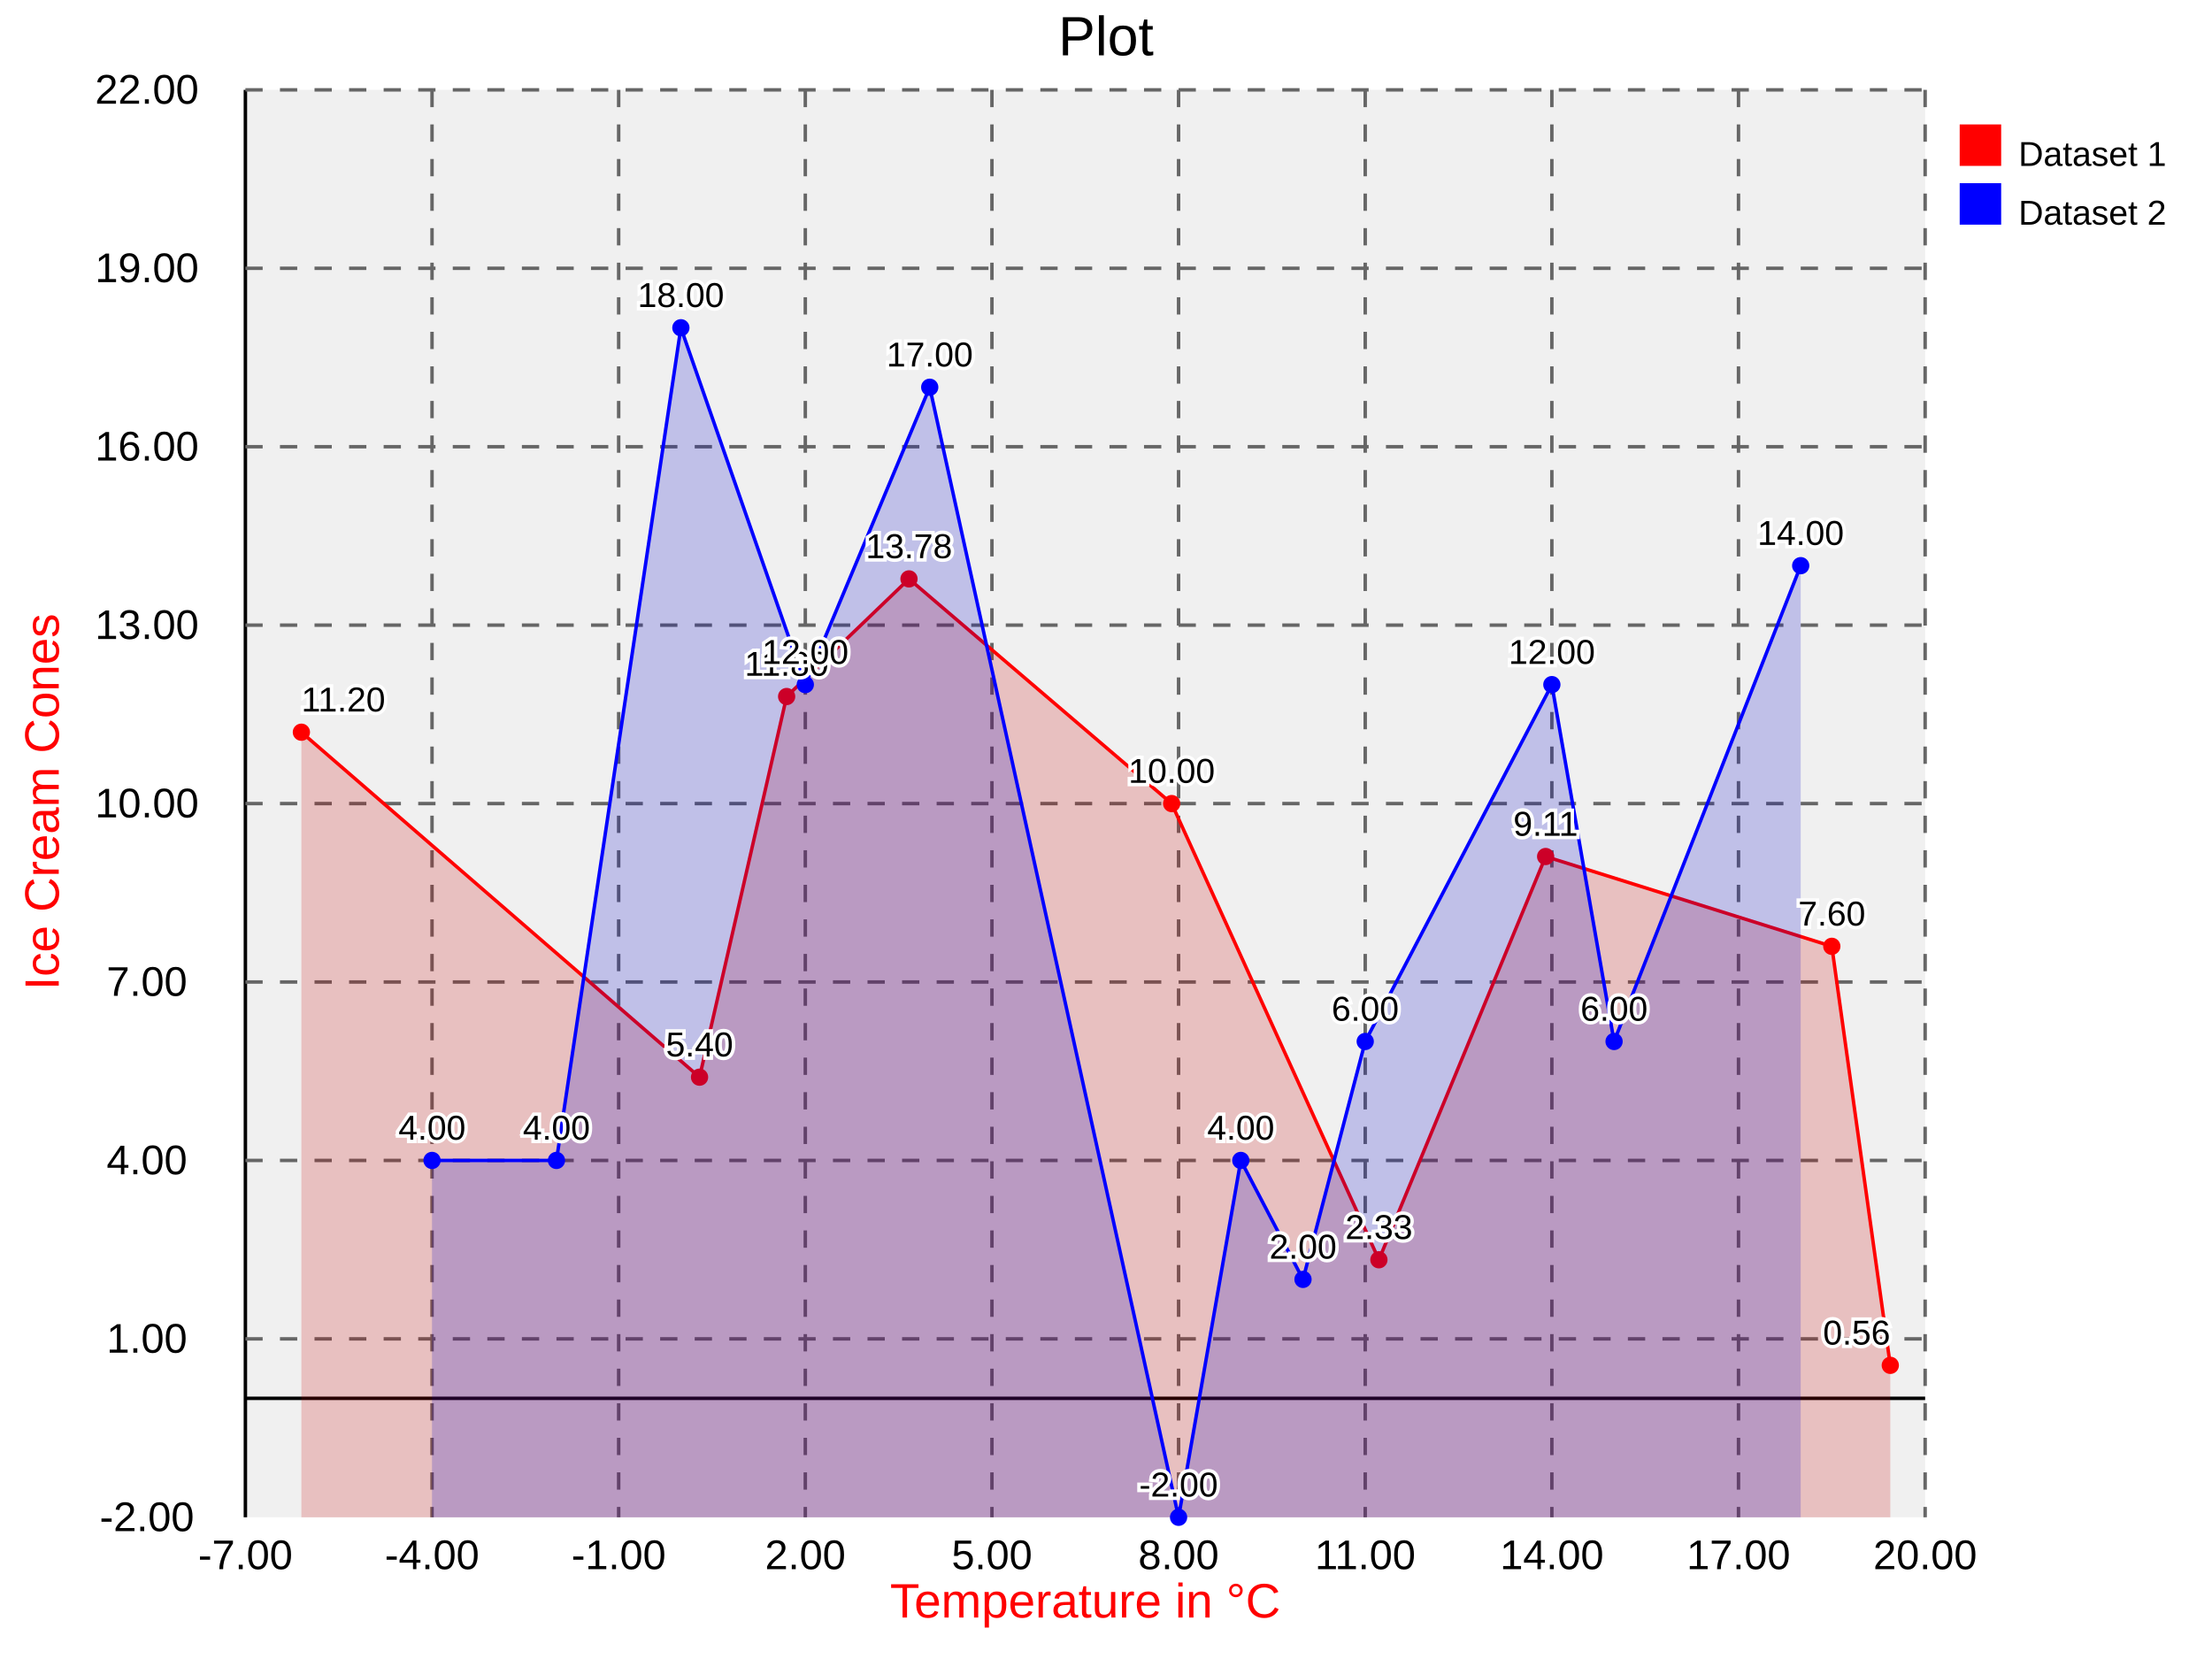
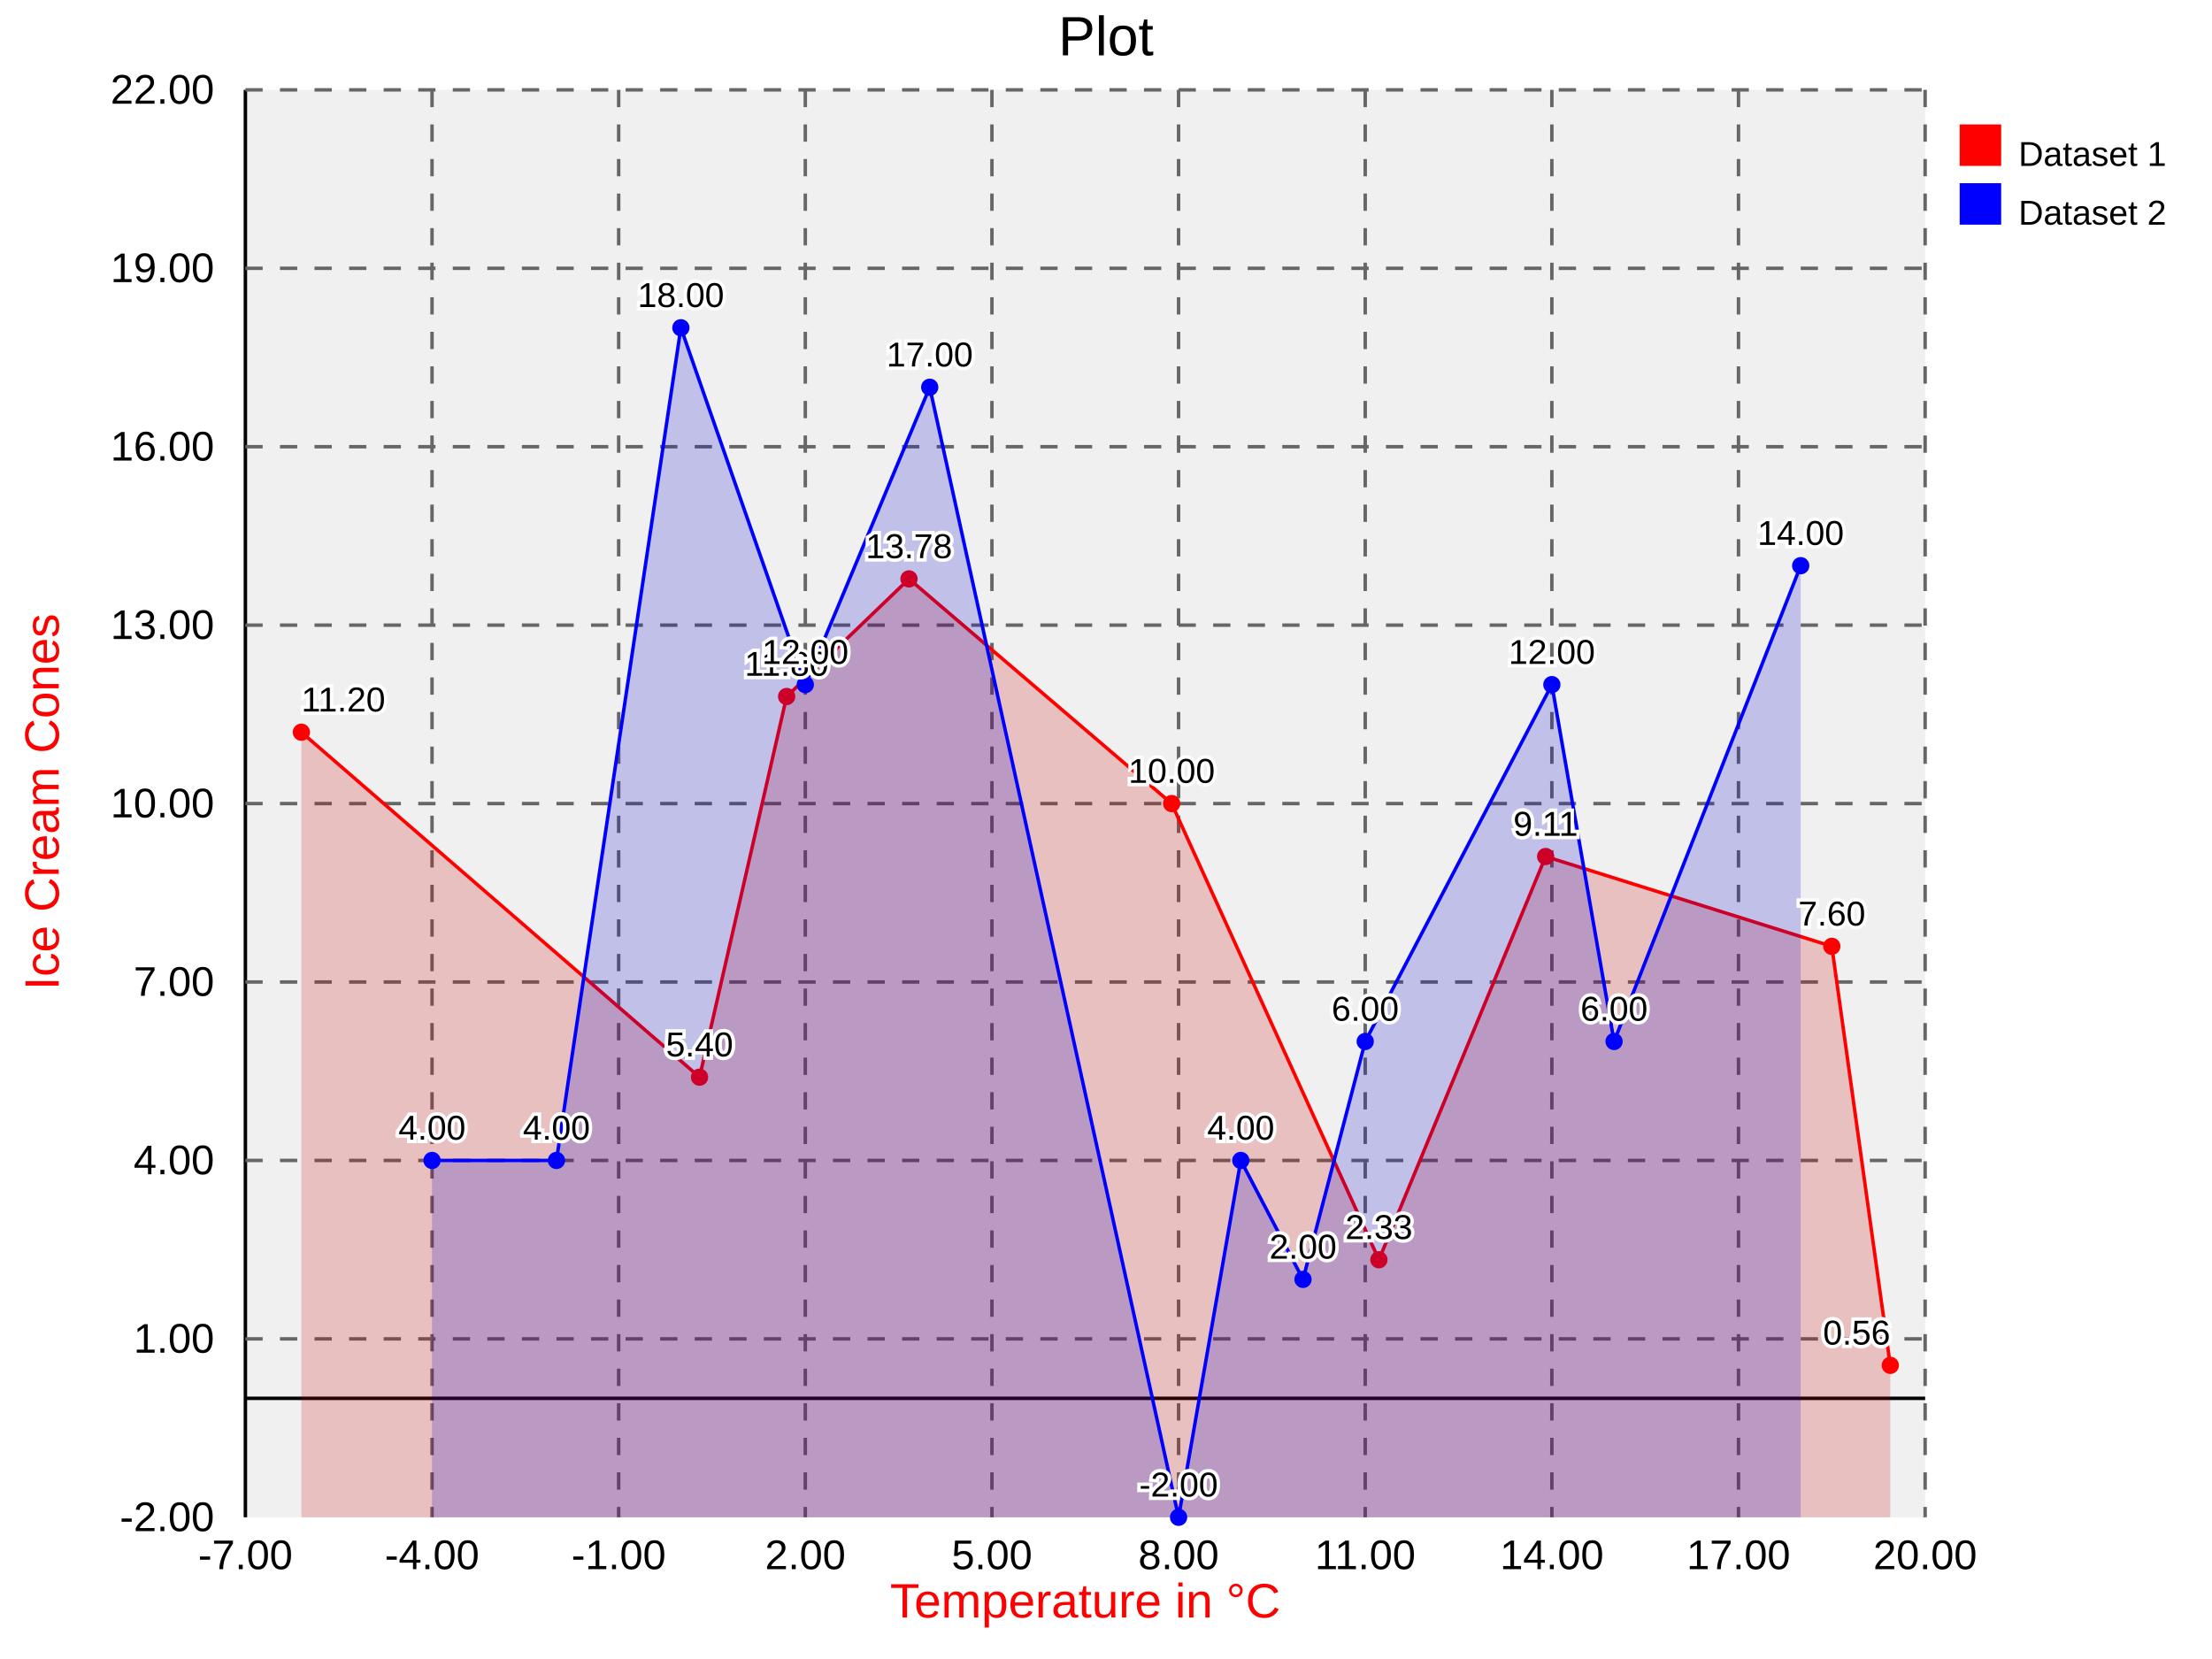
<svg xmlns="http://www.w3.org/2000/svg" xmlns:xlink="http://www.w3.org/1999/xlink" width="640" height="480" viewBox="0 0 640 480">
  <defs>
    <style type="text/css">
/* Copy from here for external style sheet */
.svgBackground{
  fill:#ffffff;
}
.graphBackground{
  fill:#f0f0f0;
}

/* graphs titles */
.mainTitle{
  text-anchor: middle;
  fill: #000000;
  font-size: 16px;
  font-family: "Arial", sans-serif;
  font-weight: normal;
}
.subTitle{
  text-anchor: middle;
  fill: #999999;
  font-size: 14px;
  font-family: "Arial", sans-serif;
  font-weight: normal;
}

.axis{
  stroke: #000000;
  stroke-width: 1px;
}

.guideLines{
  stroke: #666666;
  stroke-width: 1px;
  stroke-dasharray: 5 5;
}

.xAxisLabels{
  text-anchor: middle;
  fill: #000000;
  font-size: 12px;
  font-family: "Arial", sans-serif;
  font-weight: normal;
}

.yAxisLabels{
  text-anchor: end;
  fill: #000000;
  font-size: 12px;
  font-family: "Arial", sans-serif;
  font-weight: normal;
}

.xAxisTitle{
  text-anchor: middle;
  fill: #ff0000;
  font-size: 14px;
  font-family: "Arial", sans-serif;
  font-weight: normal;
}

.yAxisTitle{
  fill: #ff0000;
  text-anchor: middle;
  font-size: 14px;
  font-family: "Arial", sans-serif;
  font-weight: normal;
}

.dataPointLabel, .dataPointLabelBackground, .dataPointPopup, .dataPointPopupMask{
  fill: #000000;
  text-anchor:middle;
  font-size: 10px;
  font-family: "Arial", sans-serif;
  font-weight: normal;
}

.dataPointLabelBackground{
  stroke: #ffffff;
  stroke-width: 2;
}

.dataPointPopupMask{
  stroke: white;
  stroke-width: 7;
}

.dataPointPopup{
  fill: black;
  stroke-width: 2;
}

.staggerGuideLine{
  fill: none;
  stroke: #000000;
  stroke-width: 0.5px;
}

/* default line styles */
.line1{
	fill: none;
	stroke: #ff0000;
	stroke-width: 1px;
}
.line2{
	fill: none;
	stroke: #0000ff;
	stroke-width: 1px;
}
.line3{
	fill: none;
	stroke: #00ff00;
	stroke-width: 1px;
}
.line4{
	fill: none;
	stroke: #ffcc00;
	stroke-width: 1px;
}
.line5{
	fill: none;
	stroke: #00ccff;
	stroke-width: 1px;
}
.line6{
	fill: none;
	stroke: #ff00ff;
	stroke-width: 1px;
}
.line7{
	fill: none;
	stroke: #00ffff;
	stroke-width: 1px;
}
.line8{
	fill: none;
	stroke: #ffff00;
	stroke-width: 1px;
}
.line9{
	fill: none;
	stroke: #cc6666;
	stroke-width: 1px;
}
.line10{
	fill: none;
	stroke: #663399;
	stroke-width: 1px;
}
.line11{
	fill: none;
	stroke: #339900;
	stroke-width: 1px;
}
.line12{
	fill: none;
	stroke: #9966FF;
	stroke-width: 1px;
}
/* default fill styles */
.fill1{
	fill: #cc0000;
	fill-opacity: 0.2;
	stroke: none;
}
.fill2{
	fill: #0000cc;
	fill-opacity: 0.2;
	stroke: none;
}
.fill3{
	fill: #00cc00;
	fill-opacity: 0.2;
	stroke: none;
}
.fill4{
	fill: #ffcc00;
	fill-opacity: 0.2;
	stroke: none;
}
.fill5{
	fill: #00ccff;
	fill-opacity: 0.2;
	stroke: none;
}
.fill6{
	fill: #ff00ff;
	fill-opacity: 0.2;
	stroke: none;
}
.fill7{
	fill: #00ffff;
	fill-opacity: 0.2;
	stroke: none;
}
.fill8{
	fill: #ffff00;
	fill-opacity: 0.2;
	stroke: none;
}
.fill9{
	fill: #cc6666;
	fill-opacity: 0.2;
	stroke: none;
}
.fill10{
	fill: #663399;
	fill-opacity: 0.2;
	stroke: none;
}
.fill11{
	fill: #339900;
	fill-opacity: 0.2;
	stroke: none;
}
.fill12{
	fill: #9966FF;
	fill-opacity: 0.2;
	stroke: none;
}
/* default line styles */
.key1,.dataPoint1{
	fill: #ff0000;
	stroke: none;
	stroke-width: 1px;
}
.key2,.dataPoint2{
	fill: #0000ff;
	stroke: none;
	stroke-width: 1px;
}
.key3,.dataPoint3{
	fill: #00ff00;
	stroke: none;
	stroke-width: 1px;
}
.key4,.dataPoint4{
	fill: #ffcc00;
	stroke: none;
	stroke-width: 1px;
}
.key5,.dataPoint5{
	fill: #00ccff;
	stroke: none;
	stroke-width: 1px;
}
.key6,.dataPoint6{
	fill: #ff00ff;
	stroke: none;
	stroke-width: 1px;
}
.key7,.dataPoint7{
	fill: #00ffff;
	stroke: none;
	stroke-width: 1px;
}
.key8,.dataPoint8{
	fill: #ffff00;
	stroke: none;
	stroke-width: 1px;
}
.key9,.dataPoint9{
	fill: #cc6666;
	stroke: none;
	stroke-width: 1px;
}
.key10,.dataPoint10{
	fill: #663399;
	stroke: none;
	stroke-width: 1px;
}
.key11,.dataPoint11{
	fill: #339900;
	stroke: none;
	stroke-width: 1px;
}
.key12,.dataPoint12{
	fill: #9966FF;
	stroke: none;
	stroke-width: 1px;
}


.keyText{
  fill: #000000;
  text-anchor:start;
  font-size: 10px;
  font-family: "Arial", sans-serif;
  font-weight: normal;
}
/* End copy for external style sheet */

</style>
  </defs>
  <rect width="640" height="480" x="0" y="0" class="svgBackground" />
  <g transform="translate( 71.0 26 )">
    <rect x="0" y="0" width="486.0" height="413" class="graphBackground" />
    <path d="M 0 378.583 h486.0" class="axis" id="yAxis" />
    <path d="M 0.0 0 v413" class="axis" id="xAxis" />
    <text class="xAxisLabels" x="0.0" y="428" style="text-anchor: middle">-7.00</text>
    <text class="xAxisLabels" x="54.0" y="428" style="text-anchor: middle">-4.00</text>
    <path d="M54.0 0 v413" class="guideLines" />
    <text class="xAxisLabels" x="108.0" y="428" style="text-anchor: middle">-1.00</text>
    <path d="M108.0 0 v413" class="guideLines" />
    <text class="xAxisLabels" x="162.0" y="428" style="text-anchor: middle">2.00</text>
    <path d="M162.0 0 v413" class="guideLines" />
    <text class="xAxisLabels" x="216.0" y="428" style="text-anchor: middle">5.00</text>
    <path d="M216.0 0 v413" class="guideLines" />
    <text class="xAxisLabels" x="270.0" y="428" style="text-anchor: middle">8.00</text>
    <path d="M270.0 0 v413" class="guideLines" />
    <text class="xAxisLabels" x="324.0" y="428" style="text-anchor: middle">11.00</text>
    <path d="M324.0 0 v413" class="guideLines" />
    <text class="xAxisLabels" x="378.0" y="428" style="text-anchor: middle">14.00</text>
    <path d="M378.0 0 v413" class="guideLines" />
    <text class="xAxisLabels" x="432.0" y="428" style="text-anchor: middle">17.00</text>
    <path d="M432.0 0 v413" class="guideLines" />
    <text class="xAxisLabels" x="486.0" y="428" style="text-anchor: middle">20.00</text>
    <path d="M486.0 0 v413" class="guideLines" />
-     <text x="-16.5" y="417.0" class="yAxisLabels" style="text-anchor: middle" transform="translate( -12 0 ) rotate( 0 -16.5 417.0 ) ">-2.00</text>
-     <text x="-16.5" y="365.375" class="yAxisLabels" style="text-anchor: middle" transform="translate( -12 0 ) rotate( 0 -16.5 365.375 ) ">1.00</text>
+     <text x="3" y="417.0" class="yAxisLabels" style="text-anchor: end" transform="translate( -12 0 ) rotate( 0 3 417.0 ) ">-2.00</text>
+     <text x="3" y="365.375" class="yAxisLabels" style="text-anchor: end" transform="translate( -12 0 ) rotate( 0 3 365.375 ) ">1.00</text>
    <path d="M0 361.375 h486.0" class="guideLines" />
-     <text x="-16.5" y="313.75" class="yAxisLabels" style="text-anchor: middle" transform="translate( -12 0 ) rotate( 0 -16.5 313.75 ) ">4.00</text>
+     <text x="3" y="313.75" class="yAxisLabels" style="text-anchor: end" transform="translate( -12 0 ) rotate( 0 3 313.75 ) ">4.00</text>
    <path d="M0 309.75 h486.0" class="guideLines" />
-     <text x="-16.5" y="262.125" class="yAxisLabels" style="text-anchor: middle" transform="translate( -12 0 ) rotate( 0 -16.5 262.125 ) ">7.00</text>
+     <text x="3" y="262.125" class="yAxisLabels" style="text-anchor: end" transform="translate( -12 0 ) rotate( 0 3 262.125 ) ">7.00</text>
    <path d="M0 258.125 h486.0" class="guideLines" />
-     <text x="-16.5" y="210.5" class="yAxisLabels" style="text-anchor: middle" transform="translate( -12 0 ) rotate( 0 -16.5 210.5 ) ">10.00</text>
+     <text x="3" y="210.5" class="yAxisLabels" style="text-anchor: end" transform="translate( -12 0 ) rotate( 0 3 210.5 ) ">10.00</text>
    <path d="M0 206.5 h486.0" class="guideLines" />
-     <text x="-16.5" y="158.875" class="yAxisLabels" style="text-anchor: middle" transform="translate( -12 0 ) rotate( 0 -16.5 158.875 ) ">13.00</text>
+     <text x="3" y="158.875" class="yAxisLabels" style="text-anchor: end" transform="translate( -12 0 ) rotate( 0 3 158.875 ) ">13.00</text>
    <path d="M0 154.875 h486.0" class="guideLines" />
-     <text x="-16.5" y="107.25" class="yAxisLabels" style="text-anchor: middle" transform="translate( -12 0 ) rotate( 0 -16.5 107.25 ) ">16.00</text>
+     <text x="3" y="107.25" class="yAxisLabels" style="text-anchor: end" transform="translate( -12 0 ) rotate( 0 3 107.25 ) ">16.00</text>
    <path d="M0 103.25 h486.0" class="guideLines" />
-     <text x="-16.5" y="55.625" class="yAxisLabels" style="text-anchor: middle" transform="translate( -12 0 ) rotate( 0 -16.5 55.625 ) ">19.00</text>
+     <text x="3" y="55.625" class="yAxisLabels" style="text-anchor: end" transform="translate( -12 0 ) rotate( 0 3 55.625 ) ">19.00</text>
    <path d="M0 51.625 h486.0" class="guideLines" />
-     <text x="-16.5" y="4.0" class="yAxisLabels" style="text-anchor: middle" transform="translate( -12 0 ) rotate( 0 -16.5 4.0 ) ">22.00</text>
+     <text x="3" y="4.0" class="yAxisLabels" style="text-anchor: end" transform="translate( -12 0 ) rotate( 0 3 4.0 ) ">22.00</text>
    <path d="M0 0.0 h486.0" class="guideLines" />
    <path d="M16.2 413 L16.2 185.85 131.4 285.658 156.6 175.525 191.999 141.491 268 206.5 327.96 338.488 376.2 221.815 459.0 247.8 475.92 369.033  V413 Z" class="fill1" />
    <path d="M16.2 185.85 L16.2 185.85 131.4 285.658 156.6 175.525 191.999 141.491 268 206.5 327.96 338.488 376.2 221.815 459.0 247.8 475.92 369.033 " class="line1" />
    <circle cx="16.2" cy="185.85" r="2.5" class="dataPoint1" />
    <circle cx="131.4" cy="285.658" r="2.5" class="dataPoint1" />
    <circle cx="156.6" cy="175.525" r="2.5" class="dataPoint1" />
    <circle cx="191.999" cy="141.491" r="2.5" class="dataPoint1" />
    <circle cx="268" cy="206.5" r="2.5" class="dataPoint1" />
    <circle cx="327.96" cy="338.488" r="2.5" class="dataPoint1" />
    <circle cx="376.2" cy="221.815" r="2.5" class="dataPoint1" />
    <circle cx="459.0" cy="247.8" r="2.5" class="dataPoint1" />
    <circle cx="475.92" cy="369.033" r="2.5" class="dataPoint1" />
    <path d="M54.0 413 L54.0 309.75 90.0 309.75 126 68.833 162.0 172.083 198.0 86.042 270.0 413.0 288.0 309.75 306.0 344.167 324.0 275.333 378.0 172.083 396.0 275.333 450 137.667  V413 Z" class="fill2" />
    <path d="M54.0 309.75 L54.0 309.75 90.0 309.75 126 68.833 162.0 172.083 198.0 86.042 270.0 413.0 288.0 309.75 306.0 344.167 324.0 275.333 378.0 172.083 396.0 275.333 450 137.667 " class="line2" />
    <circle cx="54.0" cy="309.75" r="2.5" class="dataPoint2" />
    <circle cx="90.0" cy="309.75" r="2.5" class="dataPoint2" />
    <circle cx="126" cy="68.833" r="2.5" class="dataPoint2" />
    <circle cx="162.0" cy="172.083" r="2.5" class="dataPoint2" />
    <circle cx="198.0" cy="86.042" r="2.5" class="dataPoint2" />
    <circle cx="270.0" cy="413.0" r="2.5" class="dataPoint2" />
    <circle cx="288.0" cy="309.75" r="2.5" class="dataPoint2" />
    <circle cx="306.0" cy="344.167" r="2.5" class="dataPoint2" />
    <circle cx="324.0" cy="275.333" r="2.5" class="dataPoint2" />
    <circle cx="378.0" cy="172.083" r="2.5" class="dataPoint2" />
    <circle cx="396.0" cy="275.333" r="2.5" class="dataPoint2" />
    <circle cx="450" cy="137.667" r="2.5" class="dataPoint2" />
    <g>
      <text x="16.2" y="179.85" class="dataPointLabelBackground" style="text-anchor: start;">11.20</text>
      <text x="16.2" y="179.85" class="dataPointLabel" style="text-anchor: start;">11.20</text>
-       <g id="13429840" visibility="hidden">
+       <g id="7740" visibility="hidden">
        <text x="21.2" y="173.85" class="dataPointPopupMask" style="text-anchor: start;">(-6.10, 11.20)</text>
        <text x="21.2" y="173.85" class="dataPointPopup" style="text-anchor: start;">(-6.10, 11.20)</text>
      </g>
      <a xlink:href="">
        <circle cx="16.2" cy="185.85" r="10" style="opacity: 0" />
      </a>
      <text x="131.4" y="279.658" class="dataPointLabelBackground">5.40</text>
      <text x="131.4" y="279.658" class="dataPointLabel">5.40</text>
-       <g id="13405420" visibility="hidden">
+       <g id="7760" visibility="hidden">
        <text x="136.4" y="273.658" class="dataPointPopupMask" style="text-anchor: start;">(0.30, 5.40)</text>
        <text x="136.4" y="273.658" class="dataPointPopup" style="text-anchor: start;">(0.30, 5.40)</text>
      </g>
      <a xlink:href="">
        <circle cx="131.4" cy="285.658" r="10" style="opacity: 0" />
      </a>
      <text x="156.6" y="169.525" class="dataPointLabelBackground">11.80</text>
      <text x="156.6" y="169.525" class="dataPointLabel">11.80</text>
-       <g id="13381000" visibility="hidden">
+       <g id="7780" visibility="hidden">
        <text x="161.6" y="163.525" class="dataPointPopupMask" style="text-anchor: start;">(1.70, 11.80)</text>
        <text x="161.6" y="163.525" class="dataPointPopup" style="text-anchor: start;">(1.70, 11.80)</text>
      </g>
      <a xlink:href="">
        <circle cx="156.6" cy="175.525" r="10" style="opacity: 0" />
      </a>
      <text x="191.999" y="135.491" class="dataPointLabelBackground">13.78</text>
      <text x="191.999" y="135.491" class="dataPointLabel">13.78</text>
-       <g id="13356580" visibility="hidden">
+       <g id="7800" visibility="hidden">
        <text x="196.999" y="129.491" class="dataPointPopupMask" style="text-anchor: start;">(3.67, 13.78)</text>
        <text x="196.999" y="129.491" class="dataPointPopup" style="text-anchor: start;">(3.67, 13.78)</text>
      </g>
      <a xlink:href="">
        <circle cx="191.999" cy="141.491" r="10" style="opacity: 0" />
      </a>
      <text x="268" y="200.5" class="dataPointLabelBackground">10.00</text>
      <text x="268" y="200.5" class="dataPointLabel">10.00</text>
-       <g id="13332160" visibility="hidden">
+       <g id="7820" visibility="hidden">
        <text x="273" y="194.5" class="dataPointPopupMask" style="text-anchor: start;">(7.89, 10.00)</text>
        <text x="273" y="194.5" class="dataPointPopup" style="text-anchor: start;">(7.89, 10.00)</text>
      </g>
      <a xlink:href="">
        <circle cx="268" cy="206.5" r="10" style="opacity: 0" />
      </a>
      <text x="327.96" y="332.488" class="dataPointLabelBackground">2.33</text>
      <text x="327.96" y="332.488" class="dataPointLabel">2.33</text>
-       <g id="13307740" visibility="hidden">
+       <g id="7840" visibility="hidden">
        <text x="332.96" y="326.488" class="dataPointPopupMask" style="text-anchor: start;">(11.22, 2.33)</text>
        <text x="332.96" y="326.488" class="dataPointPopup" style="text-anchor: start;">(11.22, 2.33)</text>
      </g>
      <a xlink:href="">
        <circle cx="327.96" cy="338.488" r="10" style="opacity: 0" />
      </a>
      <text x="376.2" y="215.815" class="dataPointLabelBackground">9.11</text>
      <text x="376.2" y="215.815" class="dataPointLabel">9.11</text>
-       <g id="13266900" visibility="hidden">
+       <g id="7860" visibility="hidden">
        <text x="381.2" y="209.815" class="dataPointPopupMask" style="text-anchor: start;">(13.90, 9.11)</text>
        <text x="381.2" y="209.815" class="dataPointPopup" style="text-anchor: start;">(13.90, 9.11)</text>
      </g>
      <a xlink:href="">
        <circle cx="376.2" cy="221.815" r="10" style="opacity: 0" />
      </a>
      <text x="459.0" y="241.8" class="dataPointLabelBackground">7.60</text>
      <text x="459.0" y="241.8" class="dataPointLabel">7.60</text>
-       <g id="13242480" visibility="hidden">
+       <g id="7880" visibility="hidden">
        <text x="454.0" y="235.8" class="dataPointPopupMask" style="text-anchor: end;">(18.50, 7.60)</text>
        <text x="454.0" y="235.8" class="dataPointPopup" style="text-anchor: end;">(18.50, 7.60)</text>
      </g>
      <a xlink:href="">
        <circle cx="459.0" cy="247.8" r="10" style="opacity: 0" />
      </a>
      <text x="475.92" y="363.033" class="dataPointLabelBackground" style="text-anchor: end;">0.56</text>
      <text x="475.92" y="363.033" class="dataPointLabel" style="text-anchor: end;">0.56</text>
-       <g id="13216640" visibility="hidden">
+       <g id="7900" visibility="hidden">
        <text x="470.92" y="357.033" class="dataPointPopupMask" style="text-anchor: end;">(19.44, 0.56)</text>
        <text x="470.92" y="357.033" class="dataPointPopup" style="text-anchor: end;">(19.44, 0.56)</text>
      </g>
      <a xlink:href="">
        <circle cx="475.92" cy="369.033" r="10" style="opacity: 0" />
      </a>
      <text x="54.0" y="303.75" class="dataPointLabelBackground">4.00</text>
      <text x="54.0" y="303.75" class="dataPointLabel">4.00</text>
-       <g id="13185200" visibility="hidden">
+       <g id="7920" visibility="hidden">
        <text x="59.0" y="297.75" class="dataPointPopupMask" style="text-anchor: start;">(-4.00, 4.00, apr)</text>
        <text x="59.0" y="297.75" class="dataPointPopup" style="text-anchor: start;">(-4.00, 4.00, apr)</text>
      </g>
      <a xlink:href="">
        <circle cx="54.0" cy="309.75" r="10" style="opacity: 0" />
      </a>
      <text x="90.0" y="303.75" class="dataPointLabelBackground">4.00</text>
      <text x="90.0" y="303.75" class="dataPointLabel">4.00</text>
-       <g id="13160620" visibility="hidden">
+       <g id="7940" visibility="hidden">
        <text x="95.0" y="297.75" class="dataPointPopupMask" style="text-anchor: start;">(-2.00, 4.00, feb)</text>
        <text x="95.0" y="297.75" class="dataPointPopup" style="text-anchor: start;">(-2.00, 4.00, feb)</text>
      </g>
      <a xlink:href="">
        <circle cx="90.0" cy="309.75" r="10" style="opacity: 0" />
      </a>
      <text x="126" y="62.833" class="dataPointLabelBackground">18.00</text>
      <text x="126" y="62.833" class="dataPointLabel">18.00</text>
-       <g id="13135960" visibility="hidden">
+       <g id="7960" visibility="hidden">
        <text x="131.0" y="56.833" class="dataPointPopupMask" style="text-anchor: start;">(0.00, 18.00, jan)</text>
        <text x="131.0" y="56.833" class="dataPointPopup" style="text-anchor: start;">(0.00, 18.00, jan)</text>
      </g>
      <a xlink:href="">
        <circle cx="126" cy="68.833" r="10" style="opacity: 0" />
      </a>
      <text x="162.0" y="166.083" class="dataPointLabelBackground">12.00</text>
      <text x="162.0" y="166.083" class="dataPointLabel">12.00</text>
-       <g id="13111280" visibility="hidden">
+       <g id="7980" visibility="hidden">
        <text x="167.0" y="160.083" class="dataPointPopupMask" style="text-anchor: start;">(2.00, 12.00, dez)</text>
        <text x="167.0" y="160.083" class="dataPointPopup" style="text-anchor: start;">(2.00, 12.00, dez)</text>
      </g>
      <a xlink:href="">
        <circle cx="162.0" cy="172.083" r="10" style="opacity: 0" />
      </a>
      <text x="198.0" y="80.042" class="dataPointLabelBackground">17.00</text>
      <text x="198.0" y="80.042" class="dataPointLabel">17.00</text>
-       <g id="13086600" visibility="hidden">
+       <g id="8000" visibility="hidden">
        <text x="203.0" y="74.042" class="dataPointPopupMask" style="text-anchor: start;">(4.00, 17.00, nov)</text>
        <text x="203.0" y="74.042" class="dataPointPopup" style="text-anchor: start;">(4.00, 17.00, nov)</text>
      </g>
      <a xlink:href="">
        <circle cx="198.0" cy="86.042" r="10" style="opacity: 0" />
      </a>
      <text x="270.0" y="407.0" class="dataPointLabelBackground">-2.00</text>
      <text x="270.0" y="407.0" class="dataPointLabel">-2.00</text>
-       <g id="12755140" visibility="hidden">
+       <g id="8020" visibility="hidden">
        <text x="275.0" y="401.0" class="dataPointPopupMask" style="text-anchor: start;">(8.00, -2.00, mar)</text>
        <text x="275.0" y="401.0" class="dataPointPopup" style="text-anchor: start;">(8.00, -2.00, mar)</text>
      </g>
      <a xlink:href="">
        <circle cx="270.0" cy="413.0" r="10" style="opacity: 0" />
      </a>
      <text x="288.0" y="303.75" class="dataPointLabelBackground">4.00</text>
      <text x="288.0" y="303.75" class="dataPointLabel">4.00</text>
-       <g id="12439840" visibility="hidden">
+       <g id="8040" visibility="hidden">
        <text x="293.0" y="297.75" class="dataPointPopupMask" style="text-anchor: start;">(9.00, 4.00, may)</text>
        <text x="293.0" y="297.75" class="dataPointPopup" style="text-anchor: start;">(9.00, 4.00, may)</text>
      </g>
      <a xlink:href="">
        <circle cx="288.0" cy="309.75" r="10" style="opacity: 0" />
      </a>
      <text x="306.0" y="338.167" class="dataPointLabelBackground">2.00</text>
      <text x="306.0" y="338.167" class="dataPointLabel">2.00</text>
-       <g id="12366260" visibility="hidden">
+       <g id="8060" visibility="hidden">
        <text x="311.0" y="332.167" class="dataPointPopupMask" style="text-anchor: start;">(10.00, 2.00, jul)</text>
        <text x="311.0" y="332.167" class="dataPointPopup" style="text-anchor: start;">(10.00, 2.00, jul)</text>
      </g>
      <a xlink:href="">
        <circle cx="306.0" cy="344.167" r="10" style="opacity: 0" />
      </a>
      <text x="324.0" y="269.333" class="dataPointLabelBackground">6.00</text>
      <text x="324.0" y="269.333" class="dataPointLabel">6.00</text>
-       <g id="12243580" visibility="hidden">
+       <g id="8080" visibility="hidden">
        <text x="329.0" y="263.333" class="dataPointPopupMask" style="text-anchor: start;">(11.00, 6.00, aug)</text>
        <text x="329.0" y="263.333" class="dataPointPopup" style="text-anchor: start;">(11.00, 6.00, aug)</text>
      </g>
      <a xlink:href="">
        <circle cx="324.0" cy="275.333" r="10" style="opacity: 0" />
      </a>
      <text x="378.0" y="166.083" class="dataPointLabelBackground">12.00</text>
      <text x="378.0" y="166.083" class="dataPointLabel">12.00</text>
-       <g id="11963400" visibility="hidden">
+       <g id="8100" visibility="hidden">
        <text x="373.0" y="160.083" class="dataPointPopupMask" style="text-anchor: end;">(14.00, 12.00, sep)</text>
        <text x="373.0" y="160.083" class="dataPointPopup" style="text-anchor: end;">(14.00, 12.00, sep)</text>
      </g>
      <a xlink:href="">
        <circle cx="378.0" cy="172.083" r="10" style="opacity: 0" />
      </a>
      <text x="396.0" y="269.333" class="dataPointLabelBackground">6.00</text>
      <text x="396.0" y="269.333" class="dataPointLabel">6.00</text>
-       <g id="11683180" visibility="hidden">
+       <g id="8120" visibility="hidden">
        <text x="391.0" y="263.333" class="dataPointPopupMask" style="text-anchor: end;">(15.00, 6.00, oct)</text>
        <text x="391.0" y="263.333" class="dataPointPopup" style="text-anchor: end;">(15.00, 6.00, oct)</text>
      </g>
      <a xlink:href="">
        <circle cx="396.0" cy="275.333" r="10" style="opacity: 0" />
      </a>
      <text x="450" y="131.667" class="dataPointLabelBackground">14.00</text>
      <text x="450" y="131.667" class="dataPointLabel">14.00</text>
-       <g id="11530300" visibility="hidden">
+       <g id="8140" visibility="hidden">
        <text x="445" y="125.667" class="dataPointPopupMask" style="text-anchor: end;">(18.00, 14.00, jun)</text>
        <text x="445" y="125.667" class="dataPointPopup" style="text-anchor: end;">(18.00, 14.00, jun)</text>
      </g>
      <a xlink:href="">
        <circle cx="450" cy="137.667" r="10" style="opacity: 0" />
      </a>
    </g>
  </g>
  <text x="320" y="16" class="mainTitle">Plot</text>
  <text x="314.0" y="468" class="xAxisTitle">Temperature in °C</text>
  <text x="17" y="232" class="yAxisTitle" transform="rotate( -90, 17, 232 )">Ice Cream Cones</text>
  <g transform="translate(567.0 36)">
    <rect x="0" y="0" width="12" height="12" class="key1" />
    <text x="17" y="12" class="keyText">Dataset 1</text>
    <rect x="0" y="17" width="12" height="12" class="key2" />
    <text x="17" y="29" class="keyText">Dataset 2</text>
  </g>
</svg>
